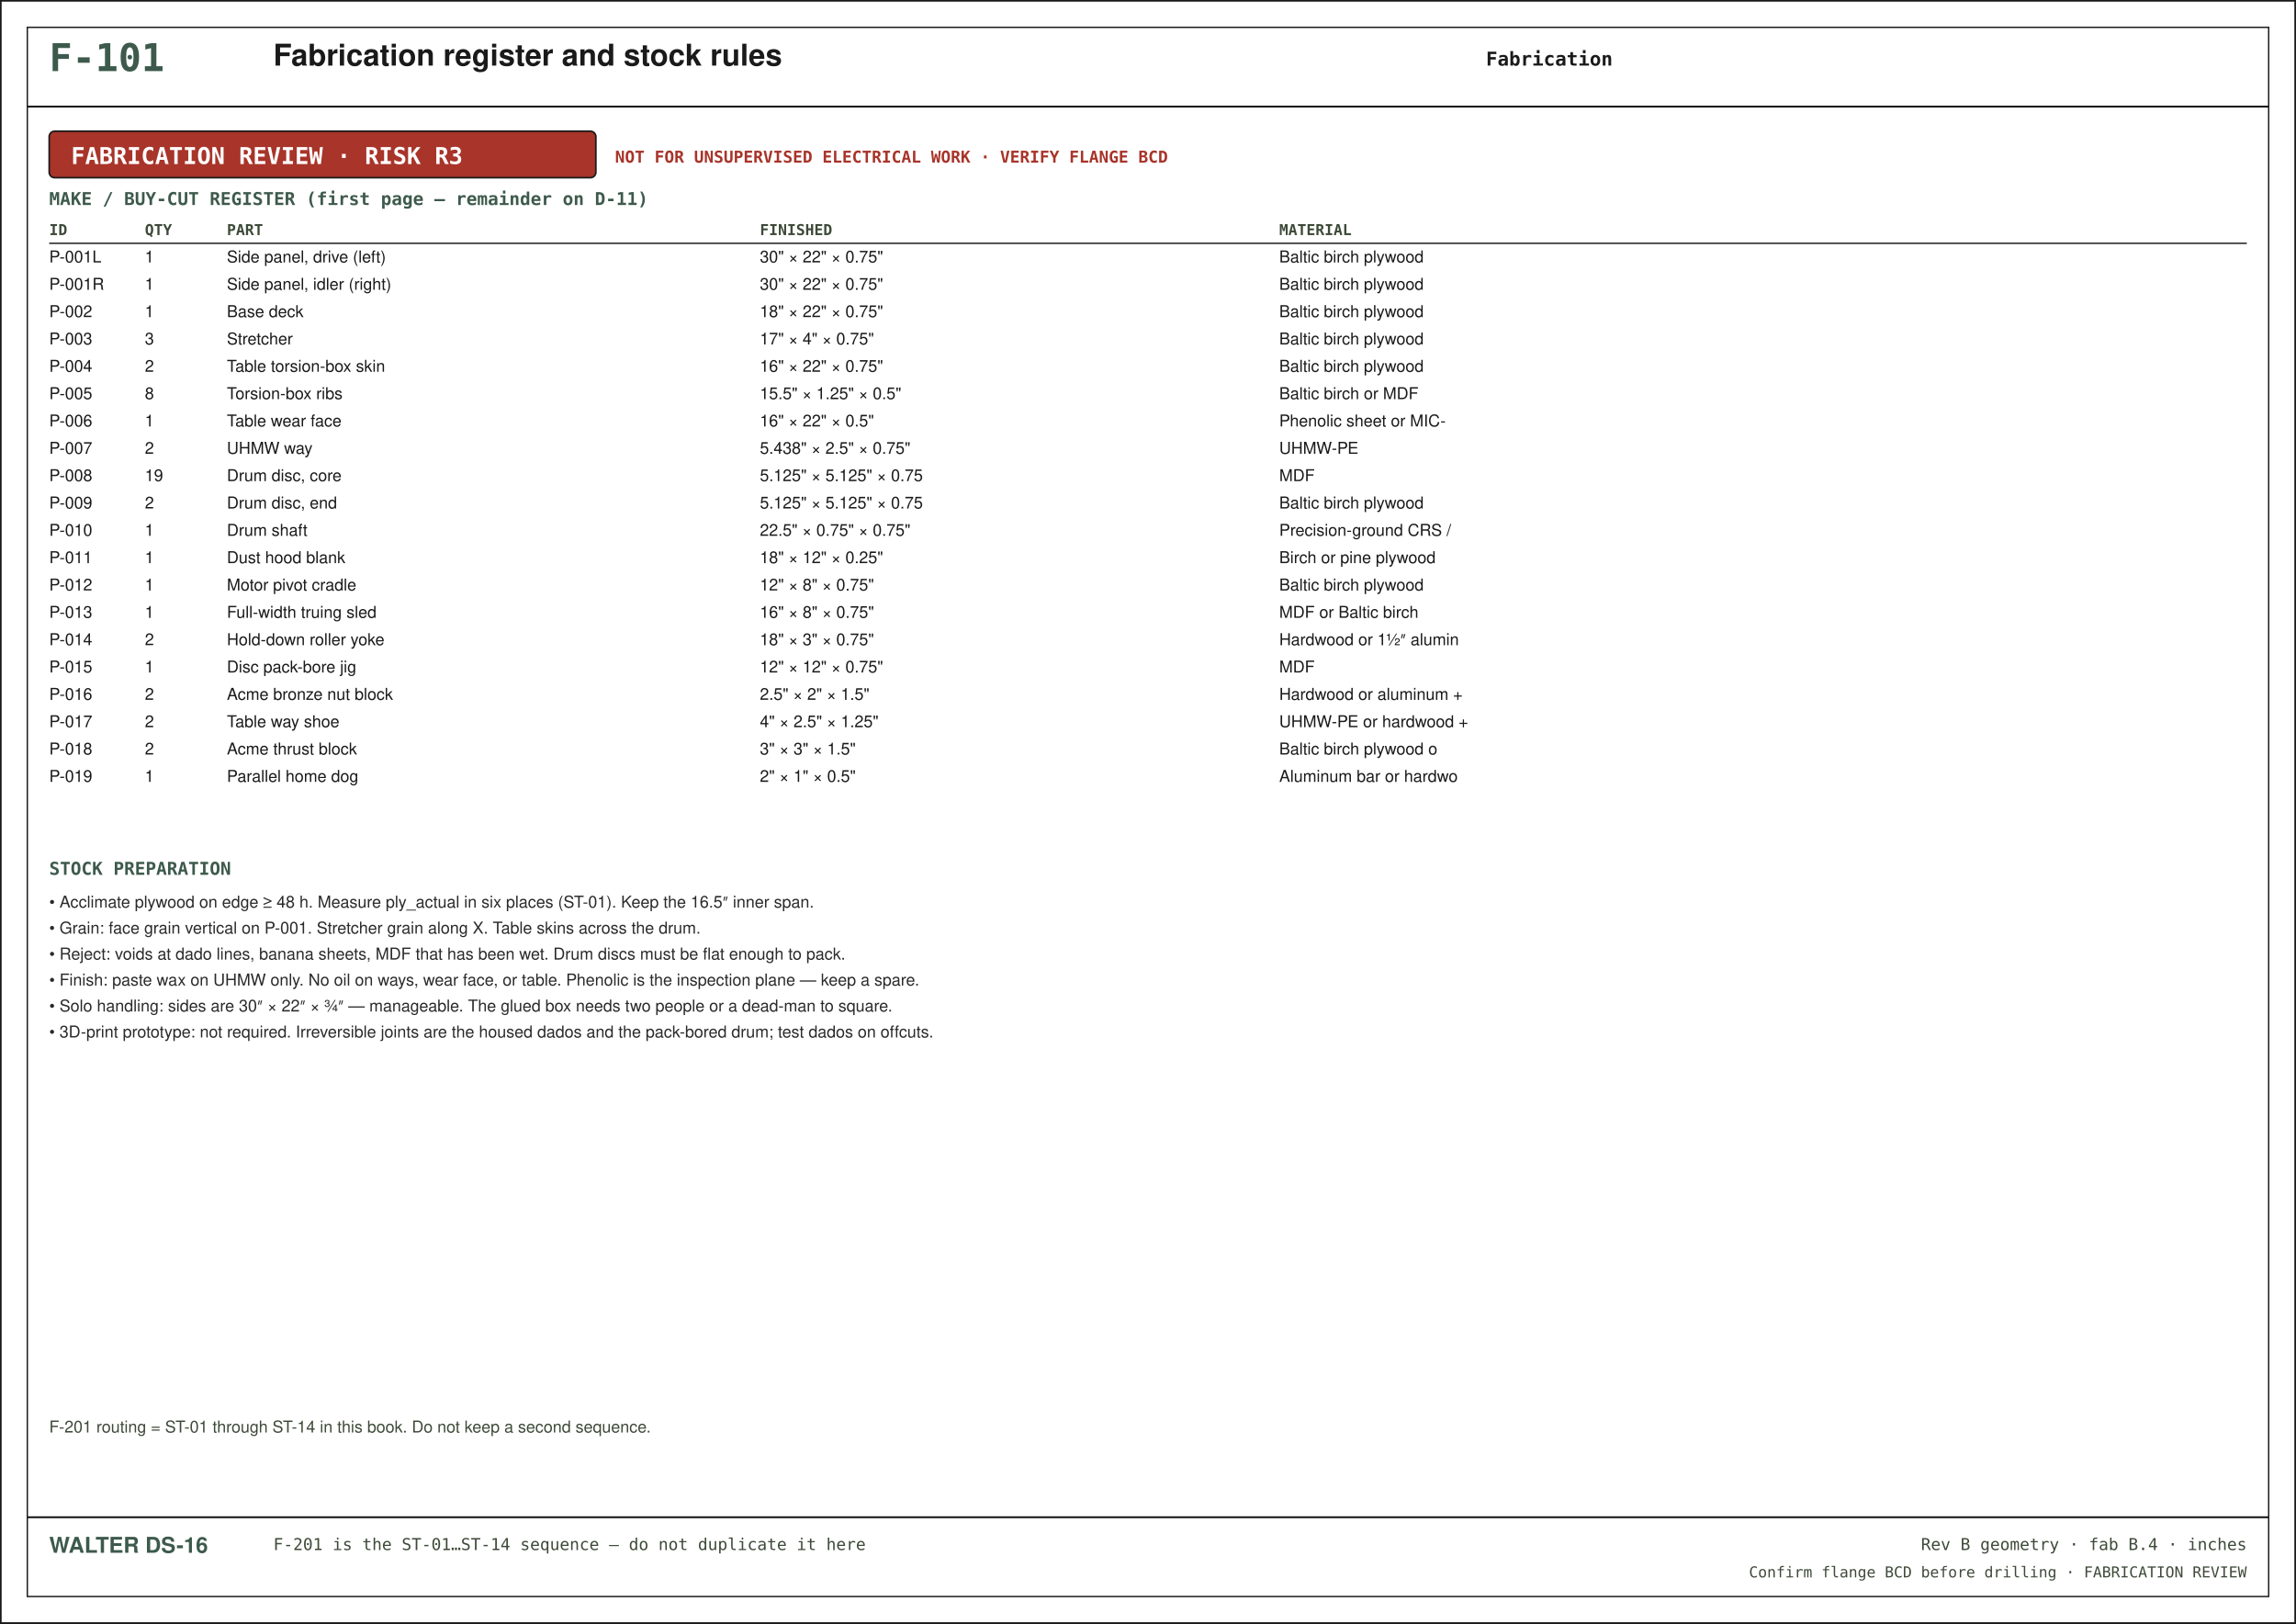
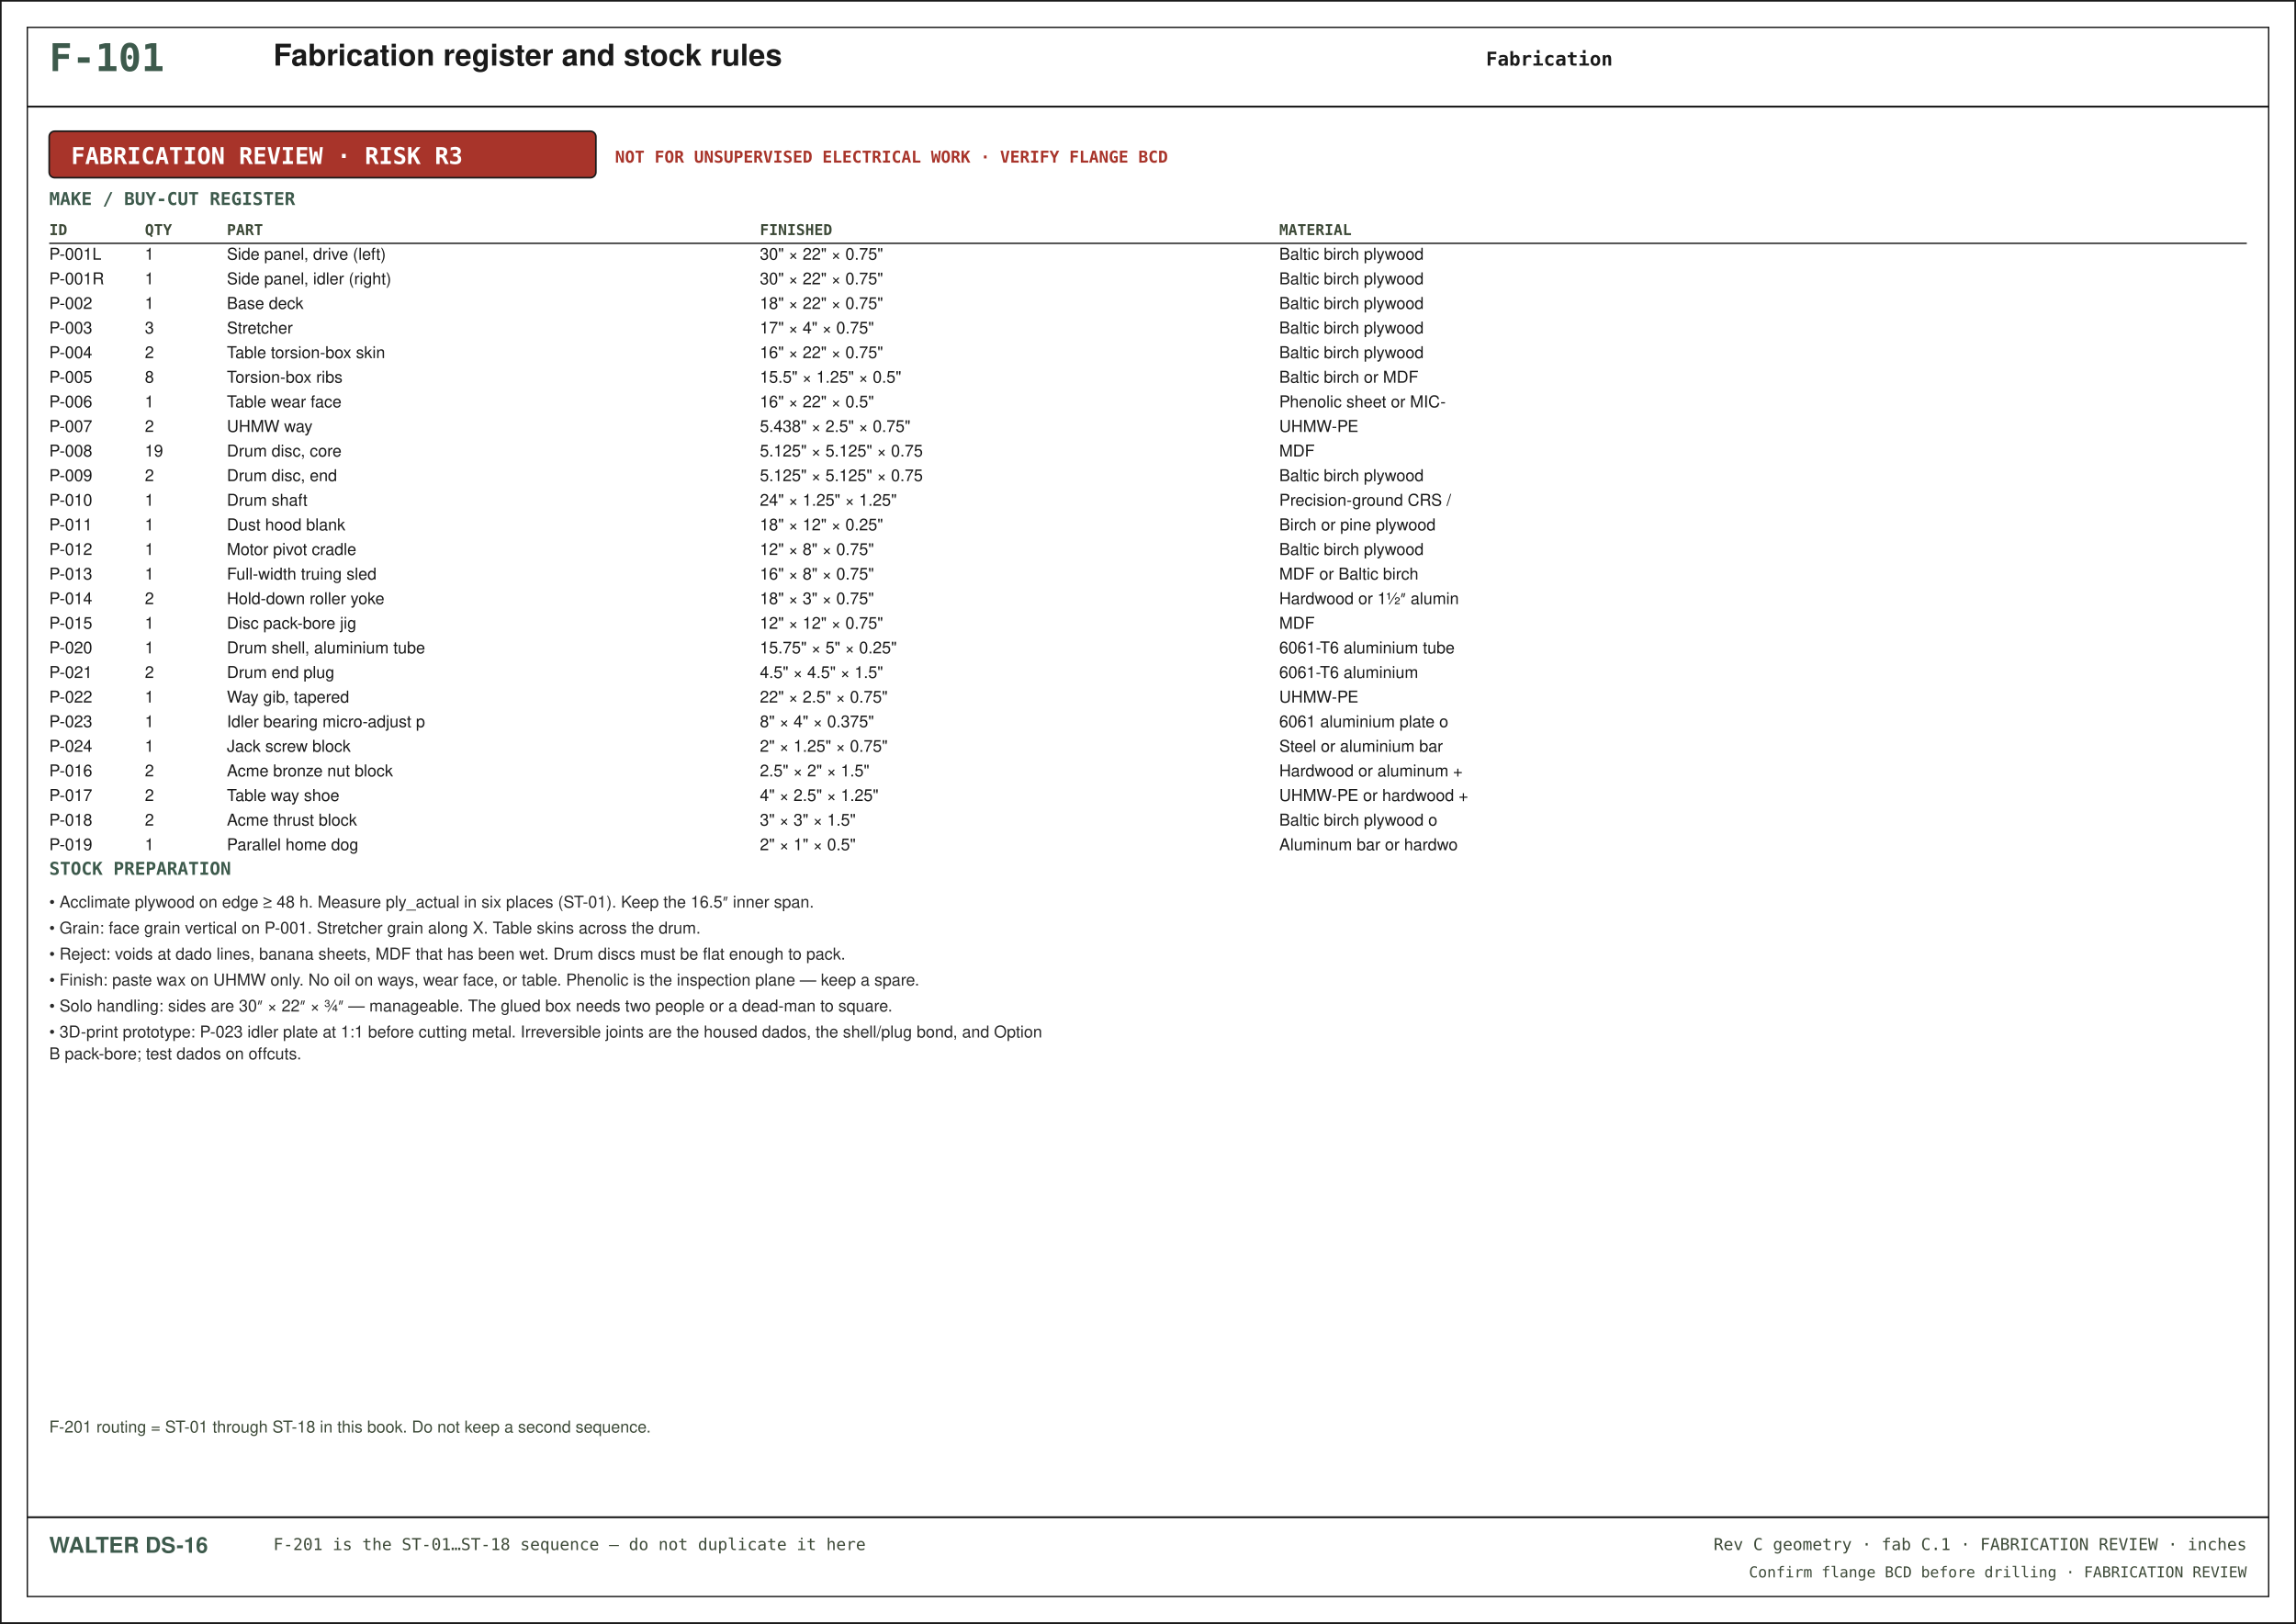
<svg xmlns="http://www.w3.org/2000/svg" width="1680" height="1188" viewBox="0 0 1680 1188">
  <rect x="0.0" y="0.0" width="1680.0" height="1188.0" fill="#ffffff" stroke="#1a1a1a" stroke-width="2.4" />
  <rect x="20.0" y="20.0" width="1640.0" height="1148.0" fill="none" stroke="#1a1a1a" stroke-width="1.0" />
  <line x1="20.0" y1="78.0" x2="1660.0" y2="78.0" stroke="#1a1a1a" stroke-width="1.4" />
  <line x1="20.0" y1="1110.0" x2="1660.0" y2="1110.0" stroke="#1a1a1a" stroke-width="1.4" />
  <text x="36.0" y="52.0" font-family="IBM Plex Mono, Menlo, monospace" font-size="28" fill="#3d5a4c" text-anchor="start" font-weight="600">F-101</text>
  <text x="200.0" y="48.0" font-family="Libre Franklin, Helvetica, Arial, sans-serif" font-size="22" fill="#1a1a1a" text-anchor="start" font-weight="600">Fabrication register and stock rules</text>
  <text x="1180.0" y="48.0" font-family="IBM Plex Mono, Menlo, monospace" font-size="14" fill="#1a1a1a" text-anchor="end" font-weight="600">Fabrication</text>
  <text x="36.0" y="1136.0" font-family="Libre Franklin, Helvetica, Arial, sans-serif" font-size="16" fill="#3d5a4c" text-anchor="start" font-weight="600">WALTER DS-16</text>
-   <text x="200.0" y="1134.0" font-family="IBM Plex Mono, Menlo, monospace" font-size="12" fill="#3d4a38" text-anchor="start">F-201 is the ST-01…ST-14 sequence — do not duplicate it here</text>
-   <text x="1644.0" y="1134.0" font-family="IBM Plex Mono, Menlo, monospace" font-size="12" fill="#3d4a38" text-anchor="end">Rev B geometry · fab B.4 · inches</text>
+   <text x="200.0" y="1134.0" font-family="IBM Plex Mono, Menlo, monospace" font-size="12" fill="#3d4a38" text-anchor="start">F-201 is the ST-01…ST-18 sequence — do not duplicate it here</text>
+   <text x="1644.0" y="1134.0" font-family="IBM Plex Mono, Menlo, monospace" font-size="12" fill="#3d4a38" text-anchor="end">Rev C geometry · fab C.1 · FABRICATION REVIEW · inches</text>
  <text x="1644.0" y="1154.0" font-family="IBM Plex Mono, Menlo, monospace" font-size="11" fill="#3d4a38" text-anchor="end">Confirm flange BCD before drilling · FABRICATION REVIEW</text>
  <rect x="36.0" y="96.0" width="400.0" height="34.0" fill="#a8342a" stroke="#1a1a1a" stroke-width="1.2" rx="4" />
  <text x="52.0" y="120.0" font-family="IBM Plex Mono, Menlo, monospace" font-size="17" fill="#ffffff" text-anchor="start" font-weight="600">FABRICATION REVIEW  ·  RISK R3</text>
  <text x="450.0" y="119.0" font-family="IBM Plex Mono, Menlo, monospace" font-size="12" fill="#a8342a" text-anchor="start" font-weight="600">NOT FOR UNSUPERVISED ELECTRICAL WORK · VERIFY FLANGE BCD</text>
-   <text x="36.0" y="150.0" font-family="IBM Plex Mono, Menlo, monospace" font-size="13" fill="#3d5a4c" text-anchor="start" font-weight="600">MAKE / BUY-CUT REGISTER (first page — remainder on D-11)</text>
+   <text x="36.0" y="150.0" font-family="IBM Plex Mono, Menlo, monospace" font-size="13" fill="#3d5a4c" text-anchor="start" font-weight="600">MAKE / BUY-CUT REGISTER</text>
  <text x="36.0" y="172.0" font-family="IBM Plex Mono, Menlo, monospace" font-size="11" fill="#3d4a38" text-anchor="start" font-weight="600">ID</text>
  <text x="106.0" y="172.0" font-family="IBM Plex Mono, Menlo, monospace" font-size="11" fill="#3d4a38" text-anchor="start" font-weight="600">QTY</text>
  <text x="166.0" y="172.0" font-family="IBM Plex Mono, Menlo, monospace" font-size="11" fill="#3d4a38" text-anchor="start" font-weight="600">PART</text>
  <text x="556.0" y="172.0" font-family="IBM Plex Mono, Menlo, monospace" font-size="11" fill="#3d4a38" text-anchor="start" font-weight="600">FINISHED</text>
  <text x="936.0" y="172.0" font-family="IBM Plex Mono, Menlo, monospace" font-size="11" fill="#3d4a38" text-anchor="start" font-weight="600">MATERIAL</text>
  <line x1="36.0" y1="178.0" x2="1644.0" y2="178.0" stroke="#1a1a1a" stroke-width="1.0" />
-   <text x="36.0" y="192.0" font-family="Libre Franklin, Helvetica, Arial, sans-serif" font-size="12" fill="#1a1a1a" text-anchor="start">P-001L</text>
-   <text x="106.0" y="192.0" font-family="Libre Franklin, Helvetica, Arial, sans-serif" font-size="12" fill="#1a1a1a" text-anchor="start">1</text>
-   <text x="166.0" y="192.0" font-family="Libre Franklin, Helvetica, Arial, sans-serif" font-size="12" fill="#1a1a1a" text-anchor="start">Side panel, drive (left)</text>
-   <text x="556.0" y="192.0" font-family="Libre Franklin, Helvetica, Arial, sans-serif" font-size="12" fill="#1a1a1a" text-anchor="start">30" × 22" × 0.75"</text>
-   <text x="936.0" y="192.0" font-family="Libre Franklin, Helvetica, Arial, sans-serif" font-size="12" fill="#1a1a1a" text-anchor="start">Baltic birch plywood</text>
-   <text x="36.0" y="212.0" font-family="Libre Franklin, Helvetica, Arial, sans-serif" font-size="12" fill="#1a1a1a" text-anchor="start">P-001R</text>
-   <text x="106.0" y="212.0" font-family="Libre Franklin, Helvetica, Arial, sans-serif" font-size="12" fill="#1a1a1a" text-anchor="start">1</text>
-   <text x="166.0" y="212.0" font-family="Libre Franklin, Helvetica, Arial, sans-serif" font-size="12" fill="#1a1a1a" text-anchor="start">Side panel, idler (right)</text>
-   <text x="556.0" y="212.0" font-family="Libre Franklin, Helvetica, Arial, sans-serif" font-size="12" fill="#1a1a1a" text-anchor="start">30" × 22" × 0.75"</text>
-   <text x="936.0" y="212.0" font-family="Libre Franklin, Helvetica, Arial, sans-serif" font-size="12" fill="#1a1a1a" text-anchor="start">Baltic birch plywood</text>
-   <text x="36.0" y="232.0" font-family="Libre Franklin, Helvetica, Arial, sans-serif" font-size="12" fill="#1a1a1a" text-anchor="start">P-002</text>
-   <text x="106.0" y="232.0" font-family="Libre Franklin, Helvetica, Arial, sans-serif" font-size="12" fill="#1a1a1a" text-anchor="start">1</text>
-   <text x="166.0" y="232.0" font-family="Libre Franklin, Helvetica, Arial, sans-serif" font-size="12" fill="#1a1a1a" text-anchor="start">Base deck</text>
-   <text x="556.0" y="232.0" font-family="Libre Franklin, Helvetica, Arial, sans-serif" font-size="12" fill="#1a1a1a" text-anchor="start">18" × 22" × 0.75"</text>
-   <text x="936.0" y="232.0" font-family="Libre Franklin, Helvetica, Arial, sans-serif" font-size="12" fill="#1a1a1a" text-anchor="start">Baltic birch plywood</text>
-   <text x="36.0" y="252.0" font-family="Libre Franklin, Helvetica, Arial, sans-serif" font-size="12" fill="#1a1a1a" text-anchor="start">P-003</text>
-   <text x="106.0" y="252.0" font-family="Libre Franklin, Helvetica, Arial, sans-serif" font-size="12" fill="#1a1a1a" text-anchor="start">3</text>
-   <text x="166.0" y="252.0" font-family="Libre Franklin, Helvetica, Arial, sans-serif" font-size="12" fill="#1a1a1a" text-anchor="start">Stretcher</text>
-   <text x="556.0" y="252.0" font-family="Libre Franklin, Helvetica, Arial, sans-serif" font-size="12" fill="#1a1a1a" text-anchor="start">17" × 4" × 0.75"</text>
-   <text x="936.0" y="252.0" font-family="Libre Franklin, Helvetica, Arial, sans-serif" font-size="12" fill="#1a1a1a" text-anchor="start">Baltic birch plywood</text>
-   <text x="36.0" y="272.0" font-family="Libre Franklin, Helvetica, Arial, sans-serif" font-size="12" fill="#1a1a1a" text-anchor="start">P-004</text>
-   <text x="106.0" y="272.0" font-family="Libre Franklin, Helvetica, Arial, sans-serif" font-size="12" fill="#1a1a1a" text-anchor="start">2</text>
-   <text x="166.0" y="272.0" font-family="Libre Franklin, Helvetica, Arial, sans-serif" font-size="12" fill="#1a1a1a" text-anchor="start">Table torsion-box skin</text>
-   <text x="556.0" y="272.0" font-family="Libre Franklin, Helvetica, Arial, sans-serif" font-size="12" fill="#1a1a1a" text-anchor="start">16" × 22" × 0.75"</text>
-   <text x="936.0" y="272.0" font-family="Libre Franklin, Helvetica, Arial, sans-serif" font-size="12" fill="#1a1a1a" text-anchor="start">Baltic birch plywood</text>
-   <text x="36.0" y="292.0" font-family="Libre Franklin, Helvetica, Arial, sans-serif" font-size="12" fill="#1a1a1a" text-anchor="start">P-005</text>
-   <text x="106.0" y="292.0" font-family="Libre Franklin, Helvetica, Arial, sans-serif" font-size="12" fill="#1a1a1a" text-anchor="start">8</text>
-   <text x="166.0" y="292.0" font-family="Libre Franklin, Helvetica, Arial, sans-serif" font-size="12" fill="#1a1a1a" text-anchor="start">Torsion-box ribs</text>
-   <text x="556.0" y="292.0" font-family="Libre Franklin, Helvetica, Arial, sans-serif" font-size="12" fill="#1a1a1a" text-anchor="start">15.5" × 1.25" × 0.5"</text>
-   <text x="936.0" y="292.0" font-family="Libre Franklin, Helvetica, Arial, sans-serif" font-size="12" fill="#1a1a1a" text-anchor="start">Baltic birch or MDF</text>
-   <text x="36.0" y="312.0" font-family="Libre Franklin, Helvetica, Arial, sans-serif" font-size="12" fill="#1a1a1a" text-anchor="start">P-006</text>
-   <text x="106.0" y="312.0" font-family="Libre Franklin, Helvetica, Arial, sans-serif" font-size="12" fill="#1a1a1a" text-anchor="start">1</text>
-   <text x="166.0" y="312.0" font-family="Libre Franklin, Helvetica, Arial, sans-serif" font-size="12" fill="#1a1a1a" text-anchor="start">Table wear face</text>
-   <text x="556.0" y="312.0" font-family="Libre Franklin, Helvetica, Arial, sans-serif" font-size="12" fill="#1a1a1a" text-anchor="start">16" × 22" × 0.5"</text>
-   <text x="936.0" y="312.0" font-family="Libre Franklin, Helvetica, Arial, sans-serif" font-size="12" fill="#1a1a1a" text-anchor="start">Phenolic sheet or MIC-</text>
-   <text x="36.0" y="332.0" font-family="Libre Franklin, Helvetica, Arial, sans-serif" font-size="12" fill="#1a1a1a" text-anchor="start">P-007</text>
-   <text x="106.0" y="332.0" font-family="Libre Franklin, Helvetica, Arial, sans-serif" font-size="12" fill="#1a1a1a" text-anchor="start">2</text>
-   <text x="166.0" y="332.0" font-family="Libre Franklin, Helvetica, Arial, sans-serif" font-size="12" fill="#1a1a1a" text-anchor="start">UHMW way</text>
-   <text x="556.0" y="332.0" font-family="Libre Franklin, Helvetica, Arial, sans-serif" font-size="12" fill="#1a1a1a" text-anchor="start">5.438" × 2.5" × 0.75"</text>
-   <text x="936.0" y="332.0" font-family="Libre Franklin, Helvetica, Arial, sans-serif" font-size="12" fill="#1a1a1a" text-anchor="start">UHMW-PE</text>
-   <text x="36.0" y="352.0" font-family="Libre Franklin, Helvetica, Arial, sans-serif" font-size="12" fill="#1a1a1a" text-anchor="start">P-008</text>
-   <text x="106.0" y="352.0" font-family="Libre Franklin, Helvetica, Arial, sans-serif" font-size="12" fill="#1a1a1a" text-anchor="start">19</text>
-   <text x="166.0" y="352.0" font-family="Libre Franklin, Helvetica, Arial, sans-serif" font-size="12" fill="#1a1a1a" text-anchor="start">Drum disc, core</text>
+   <text x="36.0" y="190.0" font-family="Libre Franklin, Helvetica, Arial, sans-serif" font-size="12" fill="#1a1a1a" text-anchor="start">P-001L</text>
+   <text x="106.0" y="190.0" font-family="Libre Franklin, Helvetica, Arial, sans-serif" font-size="12" fill="#1a1a1a" text-anchor="start">1</text>
+   <text x="166.0" y="190.0" font-family="Libre Franklin, Helvetica, Arial, sans-serif" font-size="12" fill="#1a1a1a" text-anchor="start">Side panel, drive (left)</text>
+   <text x="556.0" y="190.0" font-family="Libre Franklin, Helvetica, Arial, sans-serif" font-size="12" fill="#1a1a1a" text-anchor="start">30" × 22" × 0.75"</text>
+   <text x="936.0" y="190.0" font-family="Libre Franklin, Helvetica, Arial, sans-serif" font-size="12" fill="#1a1a1a" text-anchor="start">Baltic birch plywood</text>
+   <text x="36.0" y="208.0" font-family="Libre Franklin, Helvetica, Arial, sans-serif" font-size="12" fill="#1a1a1a" text-anchor="start">P-001R</text>
+   <text x="106.0" y="208.0" font-family="Libre Franklin, Helvetica, Arial, sans-serif" font-size="12" fill="#1a1a1a" text-anchor="start">1</text>
+   <text x="166.0" y="208.0" font-family="Libre Franklin, Helvetica, Arial, sans-serif" font-size="12" fill="#1a1a1a" text-anchor="start">Side panel, idler (right)</text>
+   <text x="556.0" y="208.0" font-family="Libre Franklin, Helvetica, Arial, sans-serif" font-size="12" fill="#1a1a1a" text-anchor="start">30" × 22" × 0.75"</text>
+   <text x="936.0" y="208.0" font-family="Libre Franklin, Helvetica, Arial, sans-serif" font-size="12" fill="#1a1a1a" text-anchor="start">Baltic birch plywood</text>
+   <text x="36.0" y="226.0" font-family="Libre Franklin, Helvetica, Arial, sans-serif" font-size="12" fill="#1a1a1a" text-anchor="start">P-002</text>
+   <text x="106.0" y="226.0" font-family="Libre Franklin, Helvetica, Arial, sans-serif" font-size="12" fill="#1a1a1a" text-anchor="start">1</text>
+   <text x="166.0" y="226.0" font-family="Libre Franklin, Helvetica, Arial, sans-serif" font-size="12" fill="#1a1a1a" text-anchor="start">Base deck</text>
+   <text x="556.0" y="226.0" font-family="Libre Franklin, Helvetica, Arial, sans-serif" font-size="12" fill="#1a1a1a" text-anchor="start">18" × 22" × 0.75"</text>
+   <text x="936.0" y="226.0" font-family="Libre Franklin, Helvetica, Arial, sans-serif" font-size="12" fill="#1a1a1a" text-anchor="start">Baltic birch plywood</text>
+   <text x="36.0" y="244.0" font-family="Libre Franklin, Helvetica, Arial, sans-serif" font-size="12" fill="#1a1a1a" text-anchor="start">P-003</text>
+   <text x="106.0" y="244.0" font-family="Libre Franklin, Helvetica, Arial, sans-serif" font-size="12" fill="#1a1a1a" text-anchor="start">3</text>
+   <text x="166.0" y="244.0" font-family="Libre Franklin, Helvetica, Arial, sans-serif" font-size="12" fill="#1a1a1a" text-anchor="start">Stretcher</text>
+   <text x="556.0" y="244.0" font-family="Libre Franklin, Helvetica, Arial, sans-serif" font-size="12" fill="#1a1a1a" text-anchor="start">17" × 4" × 0.75"</text>
+   <text x="936.0" y="244.0" font-family="Libre Franklin, Helvetica, Arial, sans-serif" font-size="12" fill="#1a1a1a" text-anchor="start">Baltic birch plywood</text>
+   <text x="36.0" y="262.0" font-family="Libre Franklin, Helvetica, Arial, sans-serif" font-size="12" fill="#1a1a1a" text-anchor="start">P-004</text>
+   <text x="106.0" y="262.0" font-family="Libre Franklin, Helvetica, Arial, sans-serif" font-size="12" fill="#1a1a1a" text-anchor="start">2</text>
+   <text x="166.0" y="262.0" font-family="Libre Franklin, Helvetica, Arial, sans-serif" font-size="12" fill="#1a1a1a" text-anchor="start">Table torsion-box skin</text>
+   <text x="556.0" y="262.0" font-family="Libre Franklin, Helvetica, Arial, sans-serif" font-size="12" fill="#1a1a1a" text-anchor="start">16" × 22" × 0.75"</text>
+   <text x="936.0" y="262.0" font-family="Libre Franklin, Helvetica, Arial, sans-serif" font-size="12" fill="#1a1a1a" text-anchor="start">Baltic birch plywood</text>
+   <text x="36.0" y="280.0" font-family="Libre Franklin, Helvetica, Arial, sans-serif" font-size="12" fill="#1a1a1a" text-anchor="start">P-005</text>
+   <text x="106.0" y="280.0" font-family="Libre Franklin, Helvetica, Arial, sans-serif" font-size="12" fill="#1a1a1a" text-anchor="start">8</text>
+   <text x="166.0" y="280.0" font-family="Libre Franklin, Helvetica, Arial, sans-serif" font-size="12" fill="#1a1a1a" text-anchor="start">Torsion-box ribs</text>
+   <text x="556.0" y="280.0" font-family="Libre Franklin, Helvetica, Arial, sans-serif" font-size="12" fill="#1a1a1a" text-anchor="start">15.5" × 1.25" × 0.5"</text>
+   <text x="936.0" y="280.0" font-family="Libre Franklin, Helvetica, Arial, sans-serif" font-size="12" fill="#1a1a1a" text-anchor="start">Baltic birch or MDF</text>
+   <text x="36.0" y="298.0" font-family="Libre Franklin, Helvetica, Arial, sans-serif" font-size="12" fill="#1a1a1a" text-anchor="start">P-006</text>
+   <text x="106.0" y="298.0" font-family="Libre Franklin, Helvetica, Arial, sans-serif" font-size="12" fill="#1a1a1a" text-anchor="start">1</text>
+   <text x="166.0" y="298.0" font-family="Libre Franklin, Helvetica, Arial, sans-serif" font-size="12" fill="#1a1a1a" text-anchor="start">Table wear face</text>
+   <text x="556.0" y="298.0" font-family="Libre Franklin, Helvetica, Arial, sans-serif" font-size="12" fill="#1a1a1a" text-anchor="start">16" × 22" × 0.5"</text>
+   <text x="936.0" y="298.0" font-family="Libre Franklin, Helvetica, Arial, sans-serif" font-size="12" fill="#1a1a1a" text-anchor="start">Phenolic sheet or MIC-</text>
+   <text x="36.0" y="316.0" font-family="Libre Franklin, Helvetica, Arial, sans-serif" font-size="12" fill="#1a1a1a" text-anchor="start">P-007</text>
+   <text x="106.0" y="316.0" font-family="Libre Franklin, Helvetica, Arial, sans-serif" font-size="12" fill="#1a1a1a" text-anchor="start">2</text>
+   <text x="166.0" y="316.0" font-family="Libre Franklin, Helvetica, Arial, sans-serif" font-size="12" fill="#1a1a1a" text-anchor="start">UHMW way</text>
+   <text x="556.0" y="316.0" font-family="Libre Franklin, Helvetica, Arial, sans-serif" font-size="12" fill="#1a1a1a" text-anchor="start">5.438" × 2.5" × 0.75"</text>
+   <text x="936.0" y="316.0" font-family="Libre Franklin, Helvetica, Arial, sans-serif" font-size="12" fill="#1a1a1a" text-anchor="start">UHMW-PE</text>
+   <text x="36.0" y="334.0" font-family="Libre Franklin, Helvetica, Arial, sans-serif" font-size="12" fill="#1a1a1a" text-anchor="start">P-008</text>
+   <text x="106.0" y="334.0" font-family="Libre Franklin, Helvetica, Arial, sans-serif" font-size="12" fill="#1a1a1a" text-anchor="start">19</text>
+   <text x="166.0" y="334.0" font-family="Libre Franklin, Helvetica, Arial, sans-serif" font-size="12" fill="#1a1a1a" text-anchor="start">Drum disc, core</text>
+   <text x="556.0" y="334.0" font-family="Libre Franklin, Helvetica, Arial, sans-serif" font-size="12" fill="#1a1a1a" text-anchor="start">5.125" × 5.125" × 0.75</text>
+   <text x="936.0" y="334.0" font-family="Libre Franklin, Helvetica, Arial, sans-serif" font-size="12" fill="#1a1a1a" text-anchor="start">MDF</text>
+   <text x="36.0" y="352.0" font-family="Libre Franklin, Helvetica, Arial, sans-serif" font-size="12" fill="#1a1a1a" text-anchor="start">P-009</text>
+   <text x="106.0" y="352.0" font-family="Libre Franklin, Helvetica, Arial, sans-serif" font-size="12" fill="#1a1a1a" text-anchor="start">2</text>
+   <text x="166.0" y="352.0" font-family="Libre Franklin, Helvetica, Arial, sans-serif" font-size="12" fill="#1a1a1a" text-anchor="start">Drum disc, end</text>
  <text x="556.0" y="352.0" font-family="Libre Franklin, Helvetica, Arial, sans-serif" font-size="12" fill="#1a1a1a" text-anchor="start">5.125" × 5.125" × 0.75</text>
-   <text x="936.0" y="352.0" font-family="Libre Franklin, Helvetica, Arial, sans-serif" font-size="12" fill="#1a1a1a" text-anchor="start">MDF</text>
-   <text x="36.0" y="372.0" font-family="Libre Franklin, Helvetica, Arial, sans-serif" font-size="12" fill="#1a1a1a" text-anchor="start">P-009</text>
-   <text x="106.0" y="372.0" font-family="Libre Franklin, Helvetica, Arial, sans-serif" font-size="12" fill="#1a1a1a" text-anchor="start">2</text>
-   <text x="166.0" y="372.0" font-family="Libre Franklin, Helvetica, Arial, sans-serif" font-size="12" fill="#1a1a1a" text-anchor="start">Drum disc, end</text>
-   <text x="556.0" y="372.0" font-family="Libre Franklin, Helvetica, Arial, sans-serif" font-size="12" fill="#1a1a1a" text-anchor="start">5.125" × 5.125" × 0.75</text>
-   <text x="936.0" y="372.0" font-family="Libre Franklin, Helvetica, Arial, sans-serif" font-size="12" fill="#1a1a1a" text-anchor="start">Baltic birch plywood</text>
-   <text x="36.0" y="392.0" font-family="Libre Franklin, Helvetica, Arial, sans-serif" font-size="12" fill="#1a1a1a" text-anchor="start">P-010</text>
-   <text x="106.0" y="392.0" font-family="Libre Franklin, Helvetica, Arial, sans-serif" font-size="12" fill="#1a1a1a" text-anchor="start">1</text>
-   <text x="166.0" y="392.0" font-family="Libre Franklin, Helvetica, Arial, sans-serif" font-size="12" fill="#1a1a1a" text-anchor="start">Drum shaft</text>
-   <text x="556.0" y="392.0" font-family="Libre Franklin, Helvetica, Arial, sans-serif" font-size="12" fill="#1a1a1a" text-anchor="start">22.5" × 0.75" × 0.75"</text>
-   <text x="936.0" y="392.0" font-family="Libre Franklin, Helvetica, Arial, sans-serif" font-size="12" fill="#1a1a1a" text-anchor="start">Precision-ground CRS /</text>
-   <text x="36.0" y="412.0" font-family="Libre Franklin, Helvetica, Arial, sans-serif" font-size="12" fill="#1a1a1a" text-anchor="start">P-011</text>
-   <text x="106.0" y="412.0" font-family="Libre Franklin, Helvetica, Arial, sans-serif" font-size="12" fill="#1a1a1a" text-anchor="start">1</text>
-   <text x="166.0" y="412.0" font-family="Libre Franklin, Helvetica, Arial, sans-serif" font-size="12" fill="#1a1a1a" text-anchor="start">Dust hood blank</text>
-   <text x="556.0" y="412.0" font-family="Libre Franklin, Helvetica, Arial, sans-serif" font-size="12" fill="#1a1a1a" text-anchor="start">18" × 12" × 0.25"</text>
-   <text x="936.0" y="412.0" font-family="Libre Franklin, Helvetica, Arial, sans-serif" font-size="12" fill="#1a1a1a" text-anchor="start">Birch or pine plywood</text>
-   <text x="36.0" y="432.0" font-family="Libre Franklin, Helvetica, Arial, sans-serif" font-size="12" fill="#1a1a1a" text-anchor="start">P-012</text>
-   <text x="106.0" y="432.0" font-family="Libre Franklin, Helvetica, Arial, sans-serif" font-size="12" fill="#1a1a1a" text-anchor="start">1</text>
-   <text x="166.0" y="432.0" font-family="Libre Franklin, Helvetica, Arial, sans-serif" font-size="12" fill="#1a1a1a" text-anchor="start">Motor pivot cradle</text>
-   <text x="556.0" y="432.0" font-family="Libre Franklin, Helvetica, Arial, sans-serif" font-size="12" fill="#1a1a1a" text-anchor="start">12" × 8" × 0.75"</text>
-   <text x="936.0" y="432.0" font-family="Libre Franklin, Helvetica, Arial, sans-serif" font-size="12" fill="#1a1a1a" text-anchor="start">Baltic birch plywood</text>
-   <text x="36.0" y="452.0" font-family="Libre Franklin, Helvetica, Arial, sans-serif" font-size="12" fill="#1a1a1a" text-anchor="start">P-013</text>
-   <text x="106.0" y="452.0" font-family="Libre Franklin, Helvetica, Arial, sans-serif" font-size="12" fill="#1a1a1a" text-anchor="start">1</text>
-   <text x="166.0" y="452.0" font-family="Libre Franklin, Helvetica, Arial, sans-serif" font-size="12" fill="#1a1a1a" text-anchor="start">Full-width truing sled</text>
-   <text x="556.0" y="452.0" font-family="Libre Franklin, Helvetica, Arial, sans-serif" font-size="12" fill="#1a1a1a" text-anchor="start">16" × 8" × 0.75"</text>
-   <text x="936.0" y="452.0" font-family="Libre Franklin, Helvetica, Arial, sans-serif" font-size="12" fill="#1a1a1a" text-anchor="start">MDF or Baltic birch</text>
-   <text x="36.0" y="472.0" font-family="Libre Franklin, Helvetica, Arial, sans-serif" font-size="12" fill="#1a1a1a" text-anchor="start">P-014</text>
-   <text x="106.0" y="472.0" font-family="Libre Franklin, Helvetica, Arial, sans-serif" font-size="12" fill="#1a1a1a" text-anchor="start">2</text>
-   <text x="166.0" y="472.0" font-family="Libre Franklin, Helvetica, Arial, sans-serif" font-size="12" fill="#1a1a1a" text-anchor="start">Hold-down roller yoke</text>
-   <text x="556.0" y="472.0" font-family="Libre Franklin, Helvetica, Arial, sans-serif" font-size="12" fill="#1a1a1a" text-anchor="start">18" × 3" × 0.75"</text>
-   <text x="936.0" y="472.0" font-family="Libre Franklin, Helvetica, Arial, sans-serif" font-size="12" fill="#1a1a1a" text-anchor="start">Hardwood or 1½″ alumin</text>
-   <text x="36.0" y="492.0" font-family="Libre Franklin, Helvetica, Arial, sans-serif" font-size="12" fill="#1a1a1a" text-anchor="start">P-015</text>
-   <text x="106.0" y="492.0" font-family="Libre Franklin, Helvetica, Arial, sans-serif" font-size="12" fill="#1a1a1a" text-anchor="start">1</text>
-   <text x="166.0" y="492.0" font-family="Libre Franklin, Helvetica, Arial, sans-serif" font-size="12" fill="#1a1a1a" text-anchor="start">Disc pack-bore jig</text>
-   <text x="556.0" y="492.0" font-family="Libre Franklin, Helvetica, Arial, sans-serif" font-size="12" fill="#1a1a1a" text-anchor="start">12" × 12" × 0.75"</text>
-   <text x="936.0" y="492.0" font-family="Libre Franklin, Helvetica, Arial, sans-serif" font-size="12" fill="#1a1a1a" text-anchor="start">MDF</text>
-   <text x="36.0" y="512.0" font-family="Libre Franklin, Helvetica, Arial, sans-serif" font-size="12" fill="#1a1a1a" text-anchor="start">P-016</text>
-   <text x="106.0" y="512.0" font-family="Libre Franklin, Helvetica, Arial, sans-serif" font-size="12" fill="#1a1a1a" text-anchor="start">2</text>
-   <text x="166.0" y="512.0" font-family="Libre Franklin, Helvetica, Arial, sans-serif" font-size="12" fill="#1a1a1a" text-anchor="start">Acme bronze nut block</text>
-   <text x="556.0" y="512.0" font-family="Libre Franklin, Helvetica, Arial, sans-serif" font-size="12" fill="#1a1a1a" text-anchor="start">2.5" × 2" × 1.5"</text>
-   <text x="936.0" y="512.0" font-family="Libre Franklin, Helvetica, Arial, sans-serif" font-size="12" fill="#1a1a1a" text-anchor="start">Hardwood or aluminum +</text>
-   <text x="36.0" y="532.0" font-family="Libre Franklin, Helvetica, Arial, sans-serif" font-size="12" fill="#1a1a1a" text-anchor="start">P-017</text>
-   <text x="106.0" y="532.0" font-family="Libre Franklin, Helvetica, Arial, sans-serif" font-size="12" fill="#1a1a1a" text-anchor="start">2</text>
-   <text x="166.0" y="532.0" font-family="Libre Franklin, Helvetica, Arial, sans-serif" font-size="12" fill="#1a1a1a" text-anchor="start">Table way shoe</text>
-   <text x="556.0" y="532.0" font-family="Libre Franklin, Helvetica, Arial, sans-serif" font-size="12" fill="#1a1a1a" text-anchor="start">4" × 2.5" × 1.25"</text>
-   <text x="936.0" y="532.0" font-family="Libre Franklin, Helvetica, Arial, sans-serif" font-size="12" fill="#1a1a1a" text-anchor="start">UHMW-PE or hardwood + </text>
-   <text x="36.0" y="552.0" font-family="Libre Franklin, Helvetica, Arial, sans-serif" font-size="12" fill="#1a1a1a" text-anchor="start">P-018</text>
-   <text x="106.0" y="552.0" font-family="Libre Franklin, Helvetica, Arial, sans-serif" font-size="12" fill="#1a1a1a" text-anchor="start">2</text>
-   <text x="166.0" y="552.0" font-family="Libre Franklin, Helvetica, Arial, sans-serif" font-size="12" fill="#1a1a1a" text-anchor="start">Acme thrust block</text>
-   <text x="556.0" y="552.0" font-family="Libre Franklin, Helvetica, Arial, sans-serif" font-size="12" fill="#1a1a1a" text-anchor="start">3" × 3" × 1.5"</text>
-   <text x="936.0" y="552.0" font-family="Libre Franklin, Helvetica, Arial, sans-serif" font-size="12" fill="#1a1a1a" text-anchor="start">Baltic birch plywood o</text>
-   <text x="36.0" y="572.0" font-family="Libre Franklin, Helvetica, Arial, sans-serif" font-size="12" fill="#1a1a1a" text-anchor="start">P-019</text>
-   <text x="106.0" y="572.0" font-family="Libre Franklin, Helvetica, Arial, sans-serif" font-size="12" fill="#1a1a1a" text-anchor="start">1</text>
-   <text x="166.0" y="572.0" font-family="Libre Franklin, Helvetica, Arial, sans-serif" font-size="12" fill="#1a1a1a" text-anchor="start">Parallel home dog</text>
-   <text x="556.0" y="572.0" font-family="Libre Franklin, Helvetica, Arial, sans-serif" font-size="12" fill="#1a1a1a" text-anchor="start">2" × 1" × 0.5"</text>
-   <text x="936.0" y="572.0" font-family="Libre Franklin, Helvetica, Arial, sans-serif" font-size="12" fill="#1a1a1a" text-anchor="start">Aluminum bar or hardwo</text>
+   <text x="936.0" y="352.0" font-family="Libre Franklin, Helvetica, Arial, sans-serif" font-size="12" fill="#1a1a1a" text-anchor="start">Baltic birch plywood</text>
+   <text x="36.0" y="370.0" font-family="Libre Franklin, Helvetica, Arial, sans-serif" font-size="12" fill="#1a1a1a" text-anchor="start">P-010</text>
+   <text x="106.0" y="370.0" font-family="Libre Franklin, Helvetica, Arial, sans-serif" font-size="12" fill="#1a1a1a" text-anchor="start">1</text>
+   <text x="166.0" y="370.0" font-family="Libre Franklin, Helvetica, Arial, sans-serif" font-size="12" fill="#1a1a1a" text-anchor="start">Drum shaft</text>
+   <text x="556.0" y="370.0" font-family="Libre Franklin, Helvetica, Arial, sans-serif" font-size="12" fill="#1a1a1a" text-anchor="start">24" × 1.25" × 1.25"</text>
+   <text x="936.0" y="370.0" font-family="Libre Franklin, Helvetica, Arial, sans-serif" font-size="12" fill="#1a1a1a" text-anchor="start">Precision-ground CRS /</text>
+   <text x="36.0" y="388.0" font-family="Libre Franklin, Helvetica, Arial, sans-serif" font-size="12" fill="#1a1a1a" text-anchor="start">P-011</text>
+   <text x="106.0" y="388.0" font-family="Libre Franklin, Helvetica, Arial, sans-serif" font-size="12" fill="#1a1a1a" text-anchor="start">1</text>
+   <text x="166.0" y="388.0" font-family="Libre Franklin, Helvetica, Arial, sans-serif" font-size="12" fill="#1a1a1a" text-anchor="start">Dust hood blank</text>
+   <text x="556.0" y="388.0" font-family="Libre Franklin, Helvetica, Arial, sans-serif" font-size="12" fill="#1a1a1a" text-anchor="start">18" × 12" × 0.25"</text>
+   <text x="936.0" y="388.0" font-family="Libre Franklin, Helvetica, Arial, sans-serif" font-size="12" fill="#1a1a1a" text-anchor="start">Birch or pine plywood</text>
+   <text x="36.0" y="406.0" font-family="Libre Franklin, Helvetica, Arial, sans-serif" font-size="12" fill="#1a1a1a" text-anchor="start">P-012</text>
+   <text x="106.0" y="406.0" font-family="Libre Franklin, Helvetica, Arial, sans-serif" font-size="12" fill="#1a1a1a" text-anchor="start">1</text>
+   <text x="166.0" y="406.0" font-family="Libre Franklin, Helvetica, Arial, sans-serif" font-size="12" fill="#1a1a1a" text-anchor="start">Motor pivot cradle</text>
+   <text x="556.0" y="406.0" font-family="Libre Franklin, Helvetica, Arial, sans-serif" font-size="12" fill="#1a1a1a" text-anchor="start">12" × 8" × 0.75"</text>
+   <text x="936.0" y="406.0" font-family="Libre Franklin, Helvetica, Arial, sans-serif" font-size="12" fill="#1a1a1a" text-anchor="start">Baltic birch plywood</text>
+   <text x="36.0" y="424.0" font-family="Libre Franklin, Helvetica, Arial, sans-serif" font-size="12" fill="#1a1a1a" text-anchor="start">P-013</text>
+   <text x="106.0" y="424.0" font-family="Libre Franklin, Helvetica, Arial, sans-serif" font-size="12" fill="#1a1a1a" text-anchor="start">1</text>
+   <text x="166.0" y="424.0" font-family="Libre Franklin, Helvetica, Arial, sans-serif" font-size="12" fill="#1a1a1a" text-anchor="start">Full-width truing sled</text>
+   <text x="556.0" y="424.0" font-family="Libre Franklin, Helvetica, Arial, sans-serif" font-size="12" fill="#1a1a1a" text-anchor="start">16" × 8" × 0.75"</text>
+   <text x="936.0" y="424.0" font-family="Libre Franklin, Helvetica, Arial, sans-serif" font-size="12" fill="#1a1a1a" text-anchor="start">MDF or Baltic birch</text>
+   <text x="36.0" y="442.0" font-family="Libre Franklin, Helvetica, Arial, sans-serif" font-size="12" fill="#1a1a1a" text-anchor="start">P-014</text>
+   <text x="106.0" y="442.0" font-family="Libre Franklin, Helvetica, Arial, sans-serif" font-size="12" fill="#1a1a1a" text-anchor="start">2</text>
+   <text x="166.0" y="442.0" font-family="Libre Franklin, Helvetica, Arial, sans-serif" font-size="12" fill="#1a1a1a" text-anchor="start">Hold-down roller yoke</text>
+   <text x="556.0" y="442.0" font-family="Libre Franklin, Helvetica, Arial, sans-serif" font-size="12" fill="#1a1a1a" text-anchor="start">18" × 3" × 0.75"</text>
+   <text x="936.0" y="442.0" font-family="Libre Franklin, Helvetica, Arial, sans-serif" font-size="12" fill="#1a1a1a" text-anchor="start">Hardwood or 1½″ alumin</text>
+   <text x="36.0" y="460.0" font-family="Libre Franklin, Helvetica, Arial, sans-serif" font-size="12" fill="#1a1a1a" text-anchor="start">P-015</text>
+   <text x="106.0" y="460.0" font-family="Libre Franklin, Helvetica, Arial, sans-serif" font-size="12" fill="#1a1a1a" text-anchor="start">1</text>
+   <text x="166.0" y="460.0" font-family="Libre Franklin, Helvetica, Arial, sans-serif" font-size="12" fill="#1a1a1a" text-anchor="start">Disc pack-bore jig</text>
+   <text x="556.0" y="460.0" font-family="Libre Franklin, Helvetica, Arial, sans-serif" font-size="12" fill="#1a1a1a" text-anchor="start">12" × 12" × 0.75"</text>
+   <text x="936.0" y="460.0" font-family="Libre Franklin, Helvetica, Arial, sans-serif" font-size="12" fill="#1a1a1a" text-anchor="start">MDF</text>
+   <text x="36.0" y="478.0" font-family="Libre Franklin, Helvetica, Arial, sans-serif" font-size="12" fill="#1a1a1a" text-anchor="start">P-020</text>
+   <text x="106.0" y="478.0" font-family="Libre Franklin, Helvetica, Arial, sans-serif" font-size="12" fill="#1a1a1a" text-anchor="start">1</text>
+   <text x="166.0" y="478.0" font-family="Libre Franklin, Helvetica, Arial, sans-serif" font-size="12" fill="#1a1a1a" text-anchor="start">Drum shell, aluminium tube</text>
+   <text x="556.0" y="478.0" font-family="Libre Franklin, Helvetica, Arial, sans-serif" font-size="12" fill="#1a1a1a" text-anchor="start">15.75" × 5" × 0.25"</text>
+   <text x="936.0" y="478.0" font-family="Libre Franklin, Helvetica, Arial, sans-serif" font-size="12" fill="#1a1a1a" text-anchor="start">6061-T6 aluminium tube</text>
+   <text x="36.0" y="496.0" font-family="Libre Franklin, Helvetica, Arial, sans-serif" font-size="12" fill="#1a1a1a" text-anchor="start">P-021</text>
+   <text x="106.0" y="496.0" font-family="Libre Franklin, Helvetica, Arial, sans-serif" font-size="12" fill="#1a1a1a" text-anchor="start">2</text>
+   <text x="166.0" y="496.0" font-family="Libre Franklin, Helvetica, Arial, sans-serif" font-size="12" fill="#1a1a1a" text-anchor="start">Drum end plug</text>
+   <text x="556.0" y="496.0" font-family="Libre Franklin, Helvetica, Arial, sans-serif" font-size="12" fill="#1a1a1a" text-anchor="start">4.5" × 4.5" × 1.5"</text>
+   <text x="936.0" y="496.0" font-family="Libre Franklin, Helvetica, Arial, sans-serif" font-size="12" fill="#1a1a1a" text-anchor="start">6061-T6 aluminium</text>
+   <text x="36.0" y="514.0" font-family="Libre Franklin, Helvetica, Arial, sans-serif" font-size="12" fill="#1a1a1a" text-anchor="start">P-022</text>
+   <text x="106.0" y="514.0" font-family="Libre Franklin, Helvetica, Arial, sans-serif" font-size="12" fill="#1a1a1a" text-anchor="start">1</text>
+   <text x="166.0" y="514.0" font-family="Libre Franklin, Helvetica, Arial, sans-serif" font-size="12" fill="#1a1a1a" text-anchor="start">Way gib, tapered</text>
+   <text x="556.0" y="514.0" font-family="Libre Franklin, Helvetica, Arial, sans-serif" font-size="12" fill="#1a1a1a" text-anchor="start">22" × 2.5" × 0.75"</text>
+   <text x="936.0" y="514.0" font-family="Libre Franklin, Helvetica, Arial, sans-serif" font-size="12" fill="#1a1a1a" text-anchor="start">UHMW-PE</text>
+   <text x="36.0" y="532.0" font-family="Libre Franklin, Helvetica, Arial, sans-serif" font-size="12" fill="#1a1a1a" text-anchor="start">P-023</text>
+   <text x="106.0" y="532.0" font-family="Libre Franklin, Helvetica, Arial, sans-serif" font-size="12" fill="#1a1a1a" text-anchor="start">1</text>
+   <text x="166.0" y="532.0" font-family="Libre Franklin, Helvetica, Arial, sans-serif" font-size="12" fill="#1a1a1a" text-anchor="start">Idler bearing micro-adjust p</text>
+   <text x="556.0" y="532.0" font-family="Libre Franklin, Helvetica, Arial, sans-serif" font-size="12" fill="#1a1a1a" text-anchor="start">8" × 4" × 0.375"</text>
+   <text x="936.0" y="532.0" font-family="Libre Franklin, Helvetica, Arial, sans-serif" font-size="12" fill="#1a1a1a" text-anchor="start">6061 aluminium plate o</text>
+   <text x="36.0" y="550.0" font-family="Libre Franklin, Helvetica, Arial, sans-serif" font-size="12" fill="#1a1a1a" text-anchor="start">P-024</text>
+   <text x="106.0" y="550.0" font-family="Libre Franklin, Helvetica, Arial, sans-serif" font-size="12" fill="#1a1a1a" text-anchor="start">1</text>
+   <text x="166.0" y="550.0" font-family="Libre Franklin, Helvetica, Arial, sans-serif" font-size="12" fill="#1a1a1a" text-anchor="start">Jack screw block</text>
+   <text x="556.0" y="550.0" font-family="Libre Franklin, Helvetica, Arial, sans-serif" font-size="12" fill="#1a1a1a" text-anchor="start">2" × 1.25" × 0.75"</text>
+   <text x="936.0" y="550.0" font-family="Libre Franklin, Helvetica, Arial, sans-serif" font-size="12" fill="#1a1a1a" text-anchor="start">Steel or aluminium bar</text>
+   <text x="36.0" y="568.0" font-family="Libre Franklin, Helvetica, Arial, sans-serif" font-size="12" fill="#1a1a1a" text-anchor="start">P-016</text>
+   <text x="106.0" y="568.0" font-family="Libre Franklin, Helvetica, Arial, sans-serif" font-size="12" fill="#1a1a1a" text-anchor="start">2</text>
+   <text x="166.0" y="568.0" font-family="Libre Franklin, Helvetica, Arial, sans-serif" font-size="12" fill="#1a1a1a" text-anchor="start">Acme bronze nut block</text>
+   <text x="556.0" y="568.0" font-family="Libre Franklin, Helvetica, Arial, sans-serif" font-size="12" fill="#1a1a1a" text-anchor="start">2.5" × 2" × 1.5"</text>
+   <text x="936.0" y="568.0" font-family="Libre Franklin, Helvetica, Arial, sans-serif" font-size="12" fill="#1a1a1a" text-anchor="start">Hardwood or aluminum +</text>
+   <text x="36.0" y="586.0" font-family="Libre Franklin, Helvetica, Arial, sans-serif" font-size="12" fill="#1a1a1a" text-anchor="start">P-017</text>
+   <text x="106.0" y="586.0" font-family="Libre Franklin, Helvetica, Arial, sans-serif" font-size="12" fill="#1a1a1a" text-anchor="start">2</text>
+   <text x="166.0" y="586.0" font-family="Libre Franklin, Helvetica, Arial, sans-serif" font-size="12" fill="#1a1a1a" text-anchor="start">Table way shoe</text>
+   <text x="556.0" y="586.0" font-family="Libre Franklin, Helvetica, Arial, sans-serif" font-size="12" fill="#1a1a1a" text-anchor="start">4" × 2.5" × 1.25"</text>
+   <text x="936.0" y="586.0" font-family="Libre Franklin, Helvetica, Arial, sans-serif" font-size="12" fill="#1a1a1a" text-anchor="start">UHMW-PE or hardwood + </text>
+   <text x="36.0" y="604.0" font-family="Libre Franklin, Helvetica, Arial, sans-serif" font-size="12" fill="#1a1a1a" text-anchor="start">P-018</text>
+   <text x="106.0" y="604.0" font-family="Libre Franklin, Helvetica, Arial, sans-serif" font-size="12" fill="#1a1a1a" text-anchor="start">2</text>
+   <text x="166.0" y="604.0" font-family="Libre Franklin, Helvetica, Arial, sans-serif" font-size="12" fill="#1a1a1a" text-anchor="start">Acme thrust block</text>
+   <text x="556.0" y="604.0" font-family="Libre Franklin, Helvetica, Arial, sans-serif" font-size="12" fill="#1a1a1a" text-anchor="start">3" × 3" × 1.5"</text>
+   <text x="936.0" y="604.0" font-family="Libre Franklin, Helvetica, Arial, sans-serif" font-size="12" fill="#1a1a1a" text-anchor="start">Baltic birch plywood o</text>
+   <text x="36.0" y="622.0" font-family="Libre Franklin, Helvetica, Arial, sans-serif" font-size="12" fill="#1a1a1a" text-anchor="start">P-019</text>
+   <text x="106.0" y="622.0" font-family="Libre Franklin, Helvetica, Arial, sans-serif" font-size="12" fill="#1a1a1a" text-anchor="start">1</text>
+   <text x="166.0" y="622.0" font-family="Libre Franklin, Helvetica, Arial, sans-serif" font-size="12" fill="#1a1a1a" text-anchor="start">Parallel home dog</text>
+   <text x="556.0" y="622.0" font-family="Libre Franklin, Helvetica, Arial, sans-serif" font-size="12" fill="#1a1a1a" text-anchor="start">2" × 1" × 0.5"</text>
+   <text x="936.0" y="622.0" font-family="Libre Franklin, Helvetica, Arial, sans-serif" font-size="12" fill="#1a1a1a" text-anchor="start">Aluminum bar or hardwo</text>
  <text x="36.0" y="640.0" font-family="IBM Plex Mono, Menlo, monospace" font-size="13" fill="#3d5a4c" text-anchor="start" font-weight="600">STOCK PREPARATION</text>
  <text x="36.0" y="664.0" font-family="Libre Franklin, Helvetica, Arial, sans-serif" font-size="12" fill="#2a2a2a" text-anchor="start">• Acclimate plywood on edge ≥ 48 h. Measure ply_actual in six places (ST-01). Keep the 16.5″ inner span.</text>
  <text x="36.0" y="683.0" font-family="Libre Franklin, Helvetica, Arial, sans-serif" font-size="12" fill="#2a2a2a" text-anchor="start">• Grain: face grain vertical on P-001. Stretcher grain along X. Table skins across the drum.</text>
  <text x="36.0" y="702.0" font-family="Libre Franklin, Helvetica, Arial, sans-serif" font-size="12" fill="#2a2a2a" text-anchor="start">• Reject: voids at dado lines, banana sheets, MDF that has been wet. Drum discs must be flat enough to pack.</text>
  <text x="36.0" y="721.0" font-family="Libre Franklin, Helvetica, Arial, sans-serif" font-size="12" fill="#2a2a2a" text-anchor="start">• Finish: paste wax on UHMW only. No oil on ways, wear face, or table. Phenolic is the inspection plane — keep a spare.</text>
  <text x="36.0" y="740.0" font-family="Libre Franklin, Helvetica, Arial, sans-serif" font-size="12" fill="#2a2a2a" text-anchor="start">• Solo handling: sides are 30″ × 22″ × ¾″ — manageable. The glued box needs two people or a dead-man to square.</text>
-   <text x="36.0" y="759.0" font-family="Libre Franklin, Helvetica, Arial, sans-serif" font-size="12" fill="#2a2a2a" text-anchor="start">• 3D-print prototype: not required. Irreversible joints are the housed dados and the pack-bored drum; test dados on offcuts.</text>
-   <text x="36.0" y="1048.0" font-family="Libre Franklin, Helvetica, Arial, sans-serif" font-size="12" fill="#3d4a38" text-anchor="start">F-201 routing = ST-01 through ST-14 in this book. Do not keep a second sequence.</text>
+   <text x="36.0" y="759.0" font-family="Libre Franklin, Helvetica, Arial, sans-serif" font-size="12" fill="#2a2a2a" text-anchor="start">• 3D-print prototype: P-023 idler plate at 1:1 before cutting metal. Irreversible joints are the housed dados, the shell/plug bond, and Option</text>
+   <text x="36.0" y="775.0" font-family="Libre Franklin, Helvetica, Arial, sans-serif" font-size="12" fill="#2a2a2a" text-anchor="start">  B pack-bore; test dados on offcuts.</text>
+   <text x="36.0" y="1048.0" font-family="Libre Franklin, Helvetica, Arial, sans-serif" font-size="12" fill="#3d4a38" text-anchor="start">F-201 routing = ST-01 through ST-18 in this book. Do not keep a second sequence.</text>
</svg>
